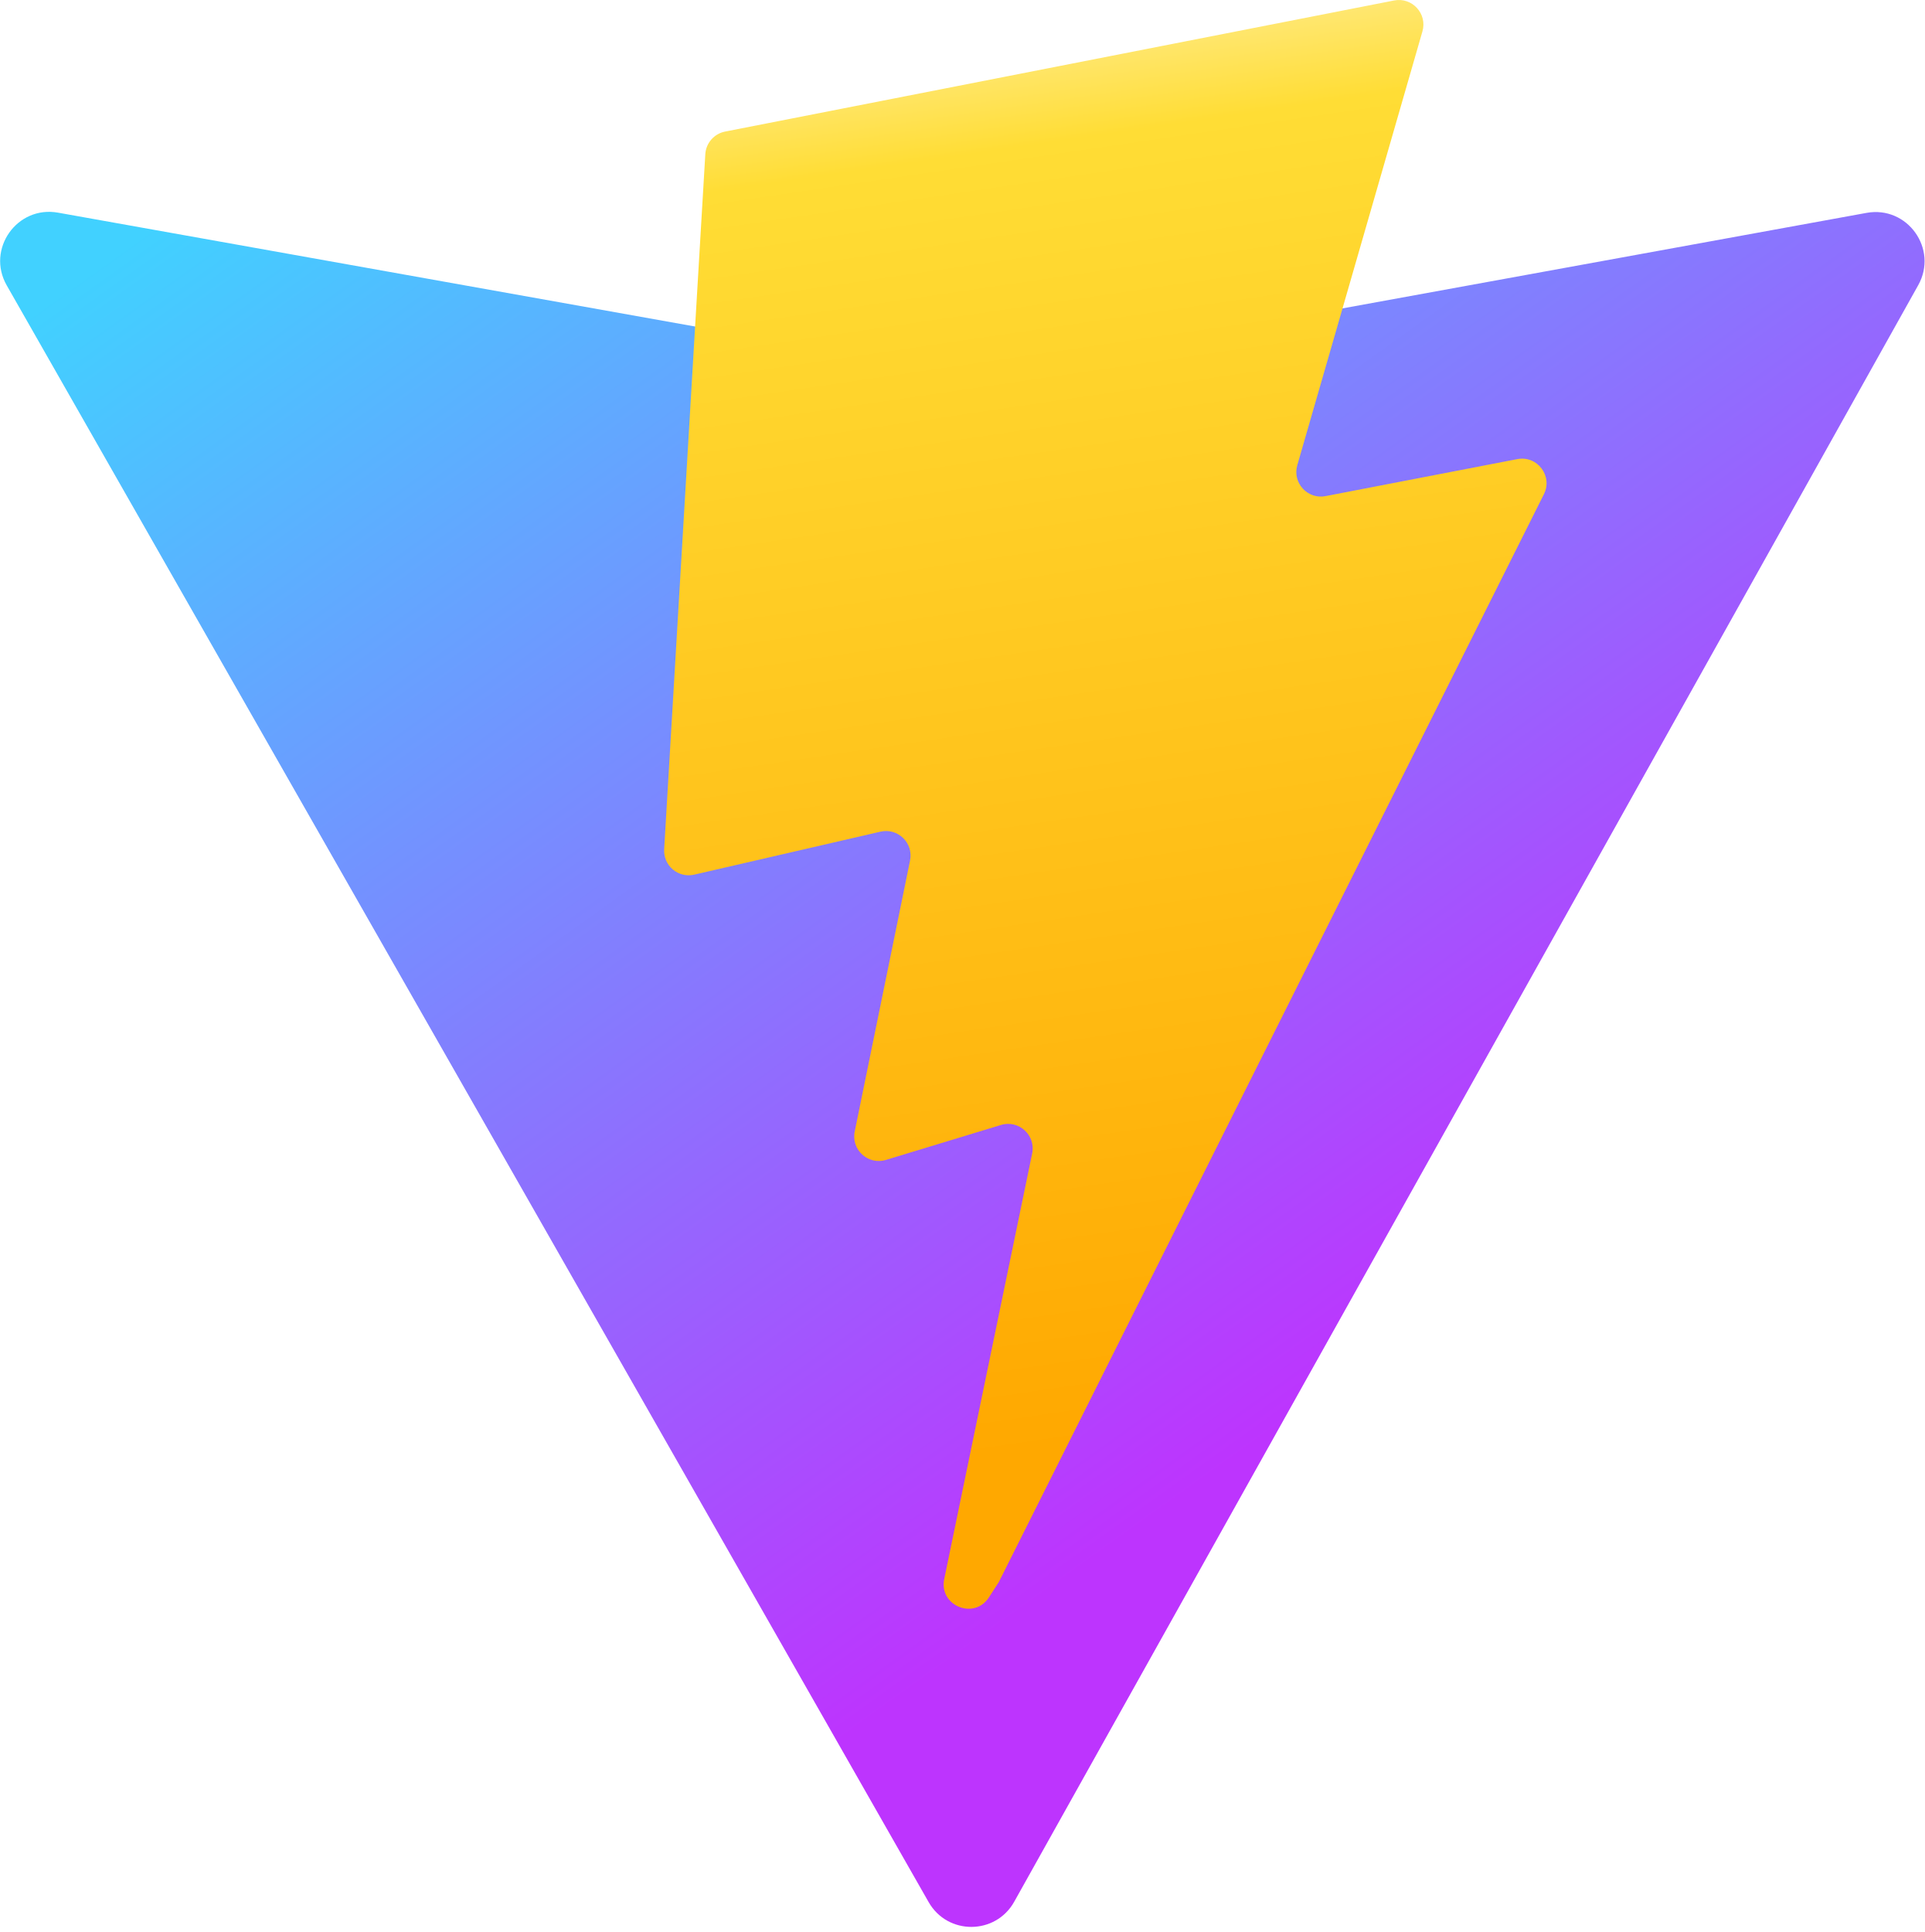
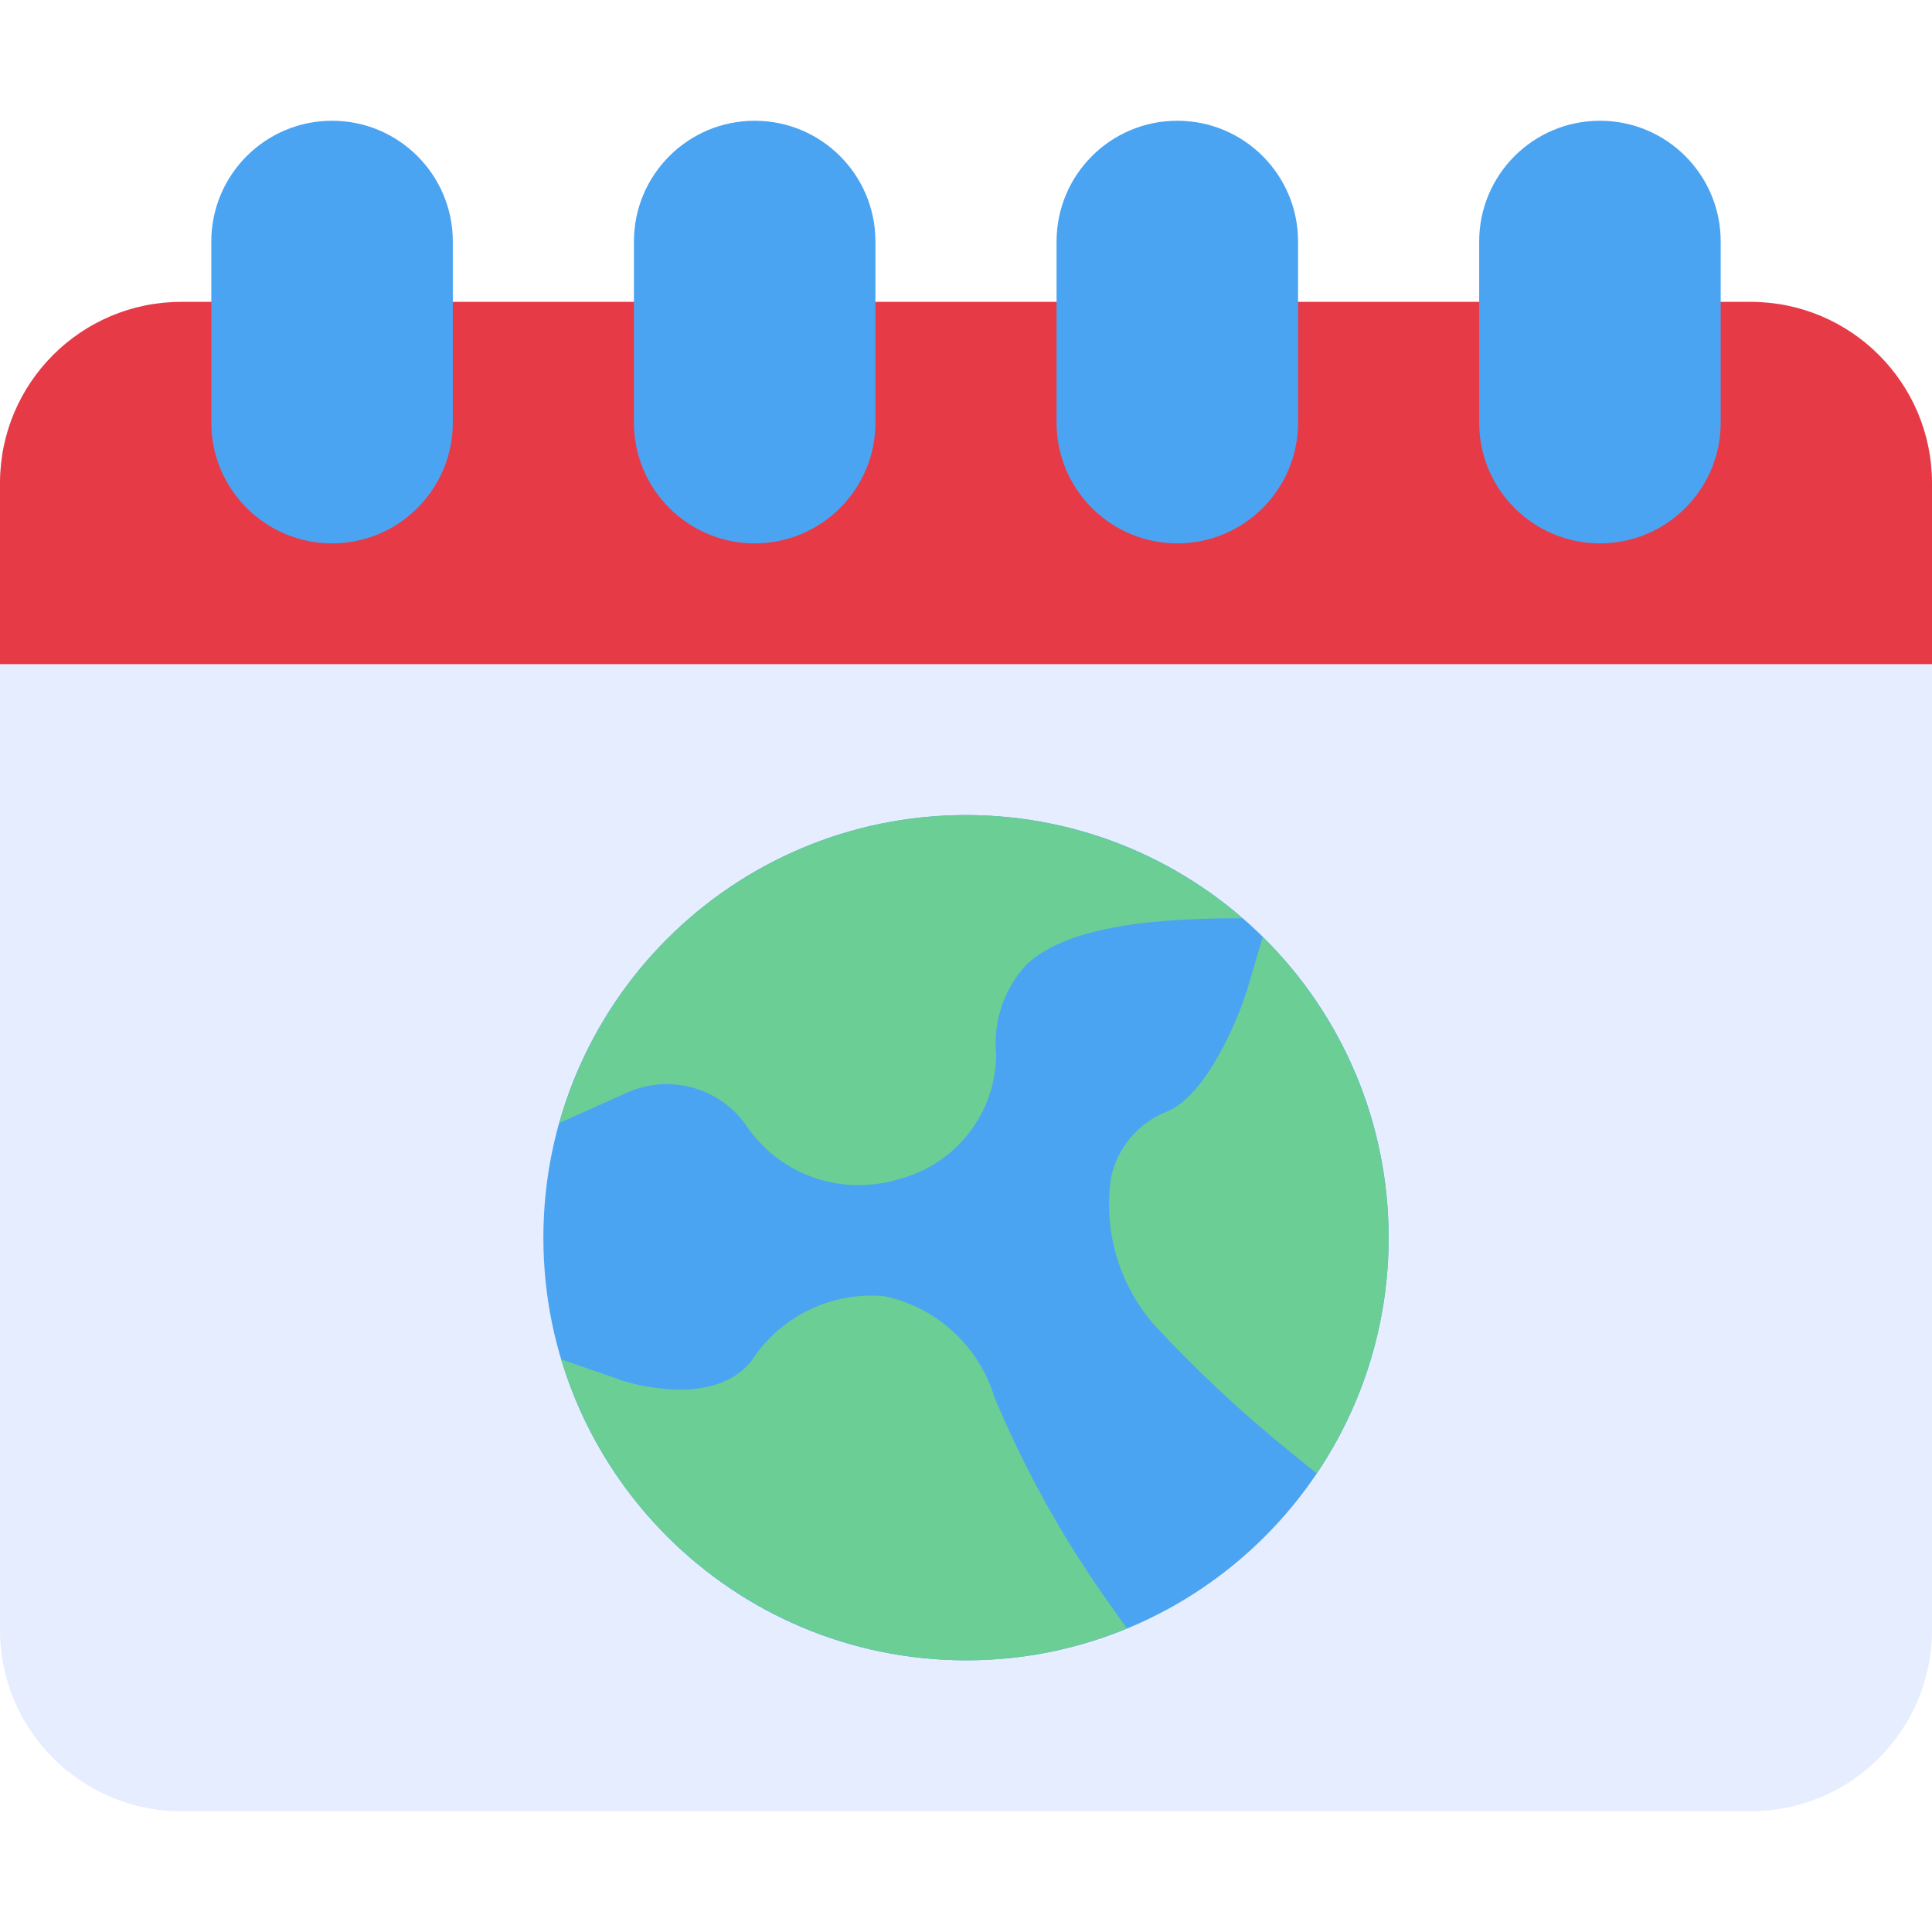
- <svg xmlns="http://www.w3.org/2000/svg" aria-hidden="true" role="img" class="iconify iconify--logos" width="31.88" height="32" preserveAspectRatio="xMidYMid meet" viewBox="0 0 256 257">
-   <defs>
-     <linearGradient id="IconifyId1813088fe1fbc01fb466" x1="-.828%" x2="57.636%" y1="7.652%" y2="78.411%">
-       <stop offset="0%" stop-color="#41D1FF" />
-       <stop offset="100%" stop-color="#BD34FE" />
-     </linearGradient>
-     <linearGradient id="IconifyId1813088fe1fbc01fb467" x1="43.376%" x2="50.316%" y1="2.242%" y2="89.03%">
-       <stop offset="0%" stop-color="#FFEA83" />
-       <stop offset="8.333%" stop-color="#FFDD35" />
-       <stop offset="100%" stop-color="#FFA800" />
-     </linearGradient>
-   </defs>
-   <path fill="url(#IconifyId1813088fe1fbc01fb466)" d="M255.153 37.938L134.897 252.976c-2.483 4.44-8.862 4.466-11.382.048L.875 37.958c-2.746-4.814 1.371-10.646 6.827-9.67l120.385 21.517a6.537 6.537 0 0 0 2.322-.004l117.867-21.483c5.438-.991 9.574 4.796 6.877 9.62Z" />
-   <path fill="url(#IconifyId1813088fe1fbc01fb467)" d="M185.432.063L96.44 17.501a3.268 3.268 0 0 0-2.634 3.014l-5.474 92.456a3.268 3.268 0 0 0 3.997 3.378l24.777-5.718c2.318-.535 4.413 1.507 3.936 3.838l-7.361 36.047c-.495 2.426 1.782 4.5 4.151 3.78l15.304-4.649c2.372-.72 4.652 1.36 4.15 3.788l-11.698 56.621c-.732 3.542 3.979 5.473 5.943 2.437l1.313-2.028l72.516-144.72c1.215-2.423-.88-5.186-3.54-4.672l-25.505 4.922c-2.396.462-4.435-1.77-3.759-4.114l16.646-57.705c.677-2.35-1.37-4.583-3.769-4.113Z" />
+ <svg xmlns="http://www.w3.org/2000/svg" viewBox="0 0 64 64">
+   <g id="World_Earth_day" data-name="World Earth day">
+     <path d="M58,10H56a1,1,0,0,0-1,1v3a1.983,1.983,0,0,1-.587,1.413A2.023,2.023,0,0,1,52.852,16,2.129,2.129,0,0,1,51,13.831V11a1,1,0,0,0-1-1H42a1,1,0,0,0-1,1v3a1.983,1.983,0,0,1-.587,1.413A2.021,2.021,0,0,1,38.852,16,2.129,2.129,0,0,1,37,13.831V11a1,1,0,0,0-1-1H28a1,1,0,0,0-1,1v3a1.983,1.983,0,0,1-.587,1.413A2.019,2.019,0,0,1,24.852,16,2.129,2.129,0,0,1,23,13.831V11a1,1,0,0,0-1-1H14a1,1,0,0,0-1,1v3a1.983,1.983,0,0,1-.587,1.413A2.018,2.018,0,0,1,10.852,16,2.129,2.129,0,0,1,9,13.831V11a1,1,0,0,0-1-1H6a6.006,6.006,0,0,0-6,6V54a6.006,6.006,0,0,0,6,6H58a6.006,6.006,0,0,0,6-6V16A6.006,6.006,0,0,0,58,10Z" style="fill:#e6edff" />
+     <path d="M58,10H56a1,1,0,0,0-1,1v3a1.983,1.983,0,0,1-.587,1.413A2.023,2.023,0,0,1,52.852,16,2.129,2.129,0,0,1,51,13.831V11a1,1,0,0,0-1-1H42a1,1,0,0,0-1,1v3a1.983,1.983,0,0,1-.587,1.413A2.021,2.021,0,0,1,38.852,16,2.129,2.129,0,0,1,37,13.831V11a1,1,0,0,0-1-1H28a1,1,0,0,0-1,1v3a1.983,1.983,0,0,1-.587,1.413A2.019,2.019,0,0,1,24.852,16,2.129,2.129,0,0,1,23,13.831V11a1,1,0,0,0-1-1H14a1,1,0,0,0-1,1v3a1.983,1.983,0,0,1-.587,1.413A2.018,2.018,0,0,1,10.852,16,2.129,2.129,0,0,1,9,13.831V11a1,1,0,0,0-1-1H6a6.006,6.006,0,0,0-6,6v6H64V16A6.006,6.006,0,0,0,58,10Z" style="fill:#e63b47" />
+     <path d="M11,4A4,4,0,0,0,7,8v6a4,4,0,0,0,8,0V8A4,4,0,0,0,11,4Z" style="fill:#4aa4f2" />
+     <path d="M25,4a4,4,0,0,0-4,4v6a4,4,0,0,0,8,0V8A4,4,0,0,0,25,4Z" style="fill:#4aa4f2" />
+     <path d="M39,4a4,4,0,0,0-4,4v6a4,4,0,0,0,8,0V8A4,4,0,0,0,39,4Z" style="fill:#4aa4f2" />
+     <path d="M53,4a4,4,0,0,0-4,4v6a4,4,0,0,0,8,0V8A4,4,0,0,0,53,4Z" style="fill:#4aa4f2" />
+     <circle cx="32" cy="41" r="14" style="fill:#4aa4f2" />
+     <path d="M41.16,30.42c-3.73-.02-6.04.48-7.15,1.53A3.812,3.812,0,0,0,33,34.93a4.288,4.288,0,0,1-3.15,4.11,4.655,4.655,0,0,1-1.41.22,4.484,4.484,0,0,1-3.73-1.99,3.212,3.212,0,0,0-3.99-1.05l-2.19.98a13.988,13.988,0,0,1,22.63-6.78Z" style="fill:#6ace95" />
+     <path d="M37.33,53.94A13.7,13.7,0,0,1,32,55a14.033,14.033,0,0,1-13.41-9.97l2.05.71c.03.01,2.97.98,4.26-.67a4.723,4.723,0,0,1,4.41-2.13,4.861,4.861,0,0,1,3.63,3.34,35.1,35.1,0,0,0,3.63,6.59Z" style="fill:#6ace95" />
+     <path d="M46,41a13.956,13.956,0,0,1-2.38,7.81l-.89-.72a43.324,43.324,0,0,1-4.45-4.15,6.057,6.057,0,0,1-1.47-4.96,3.019,3.019,0,0,1,1.85-2.16c1.34-.55,2.4-3.18,2.66-4.06l.51-1.72A13.977,13.977,0,0,1,46,41Z" style="fill:#6ace95" />
+   </g>
</svg>
